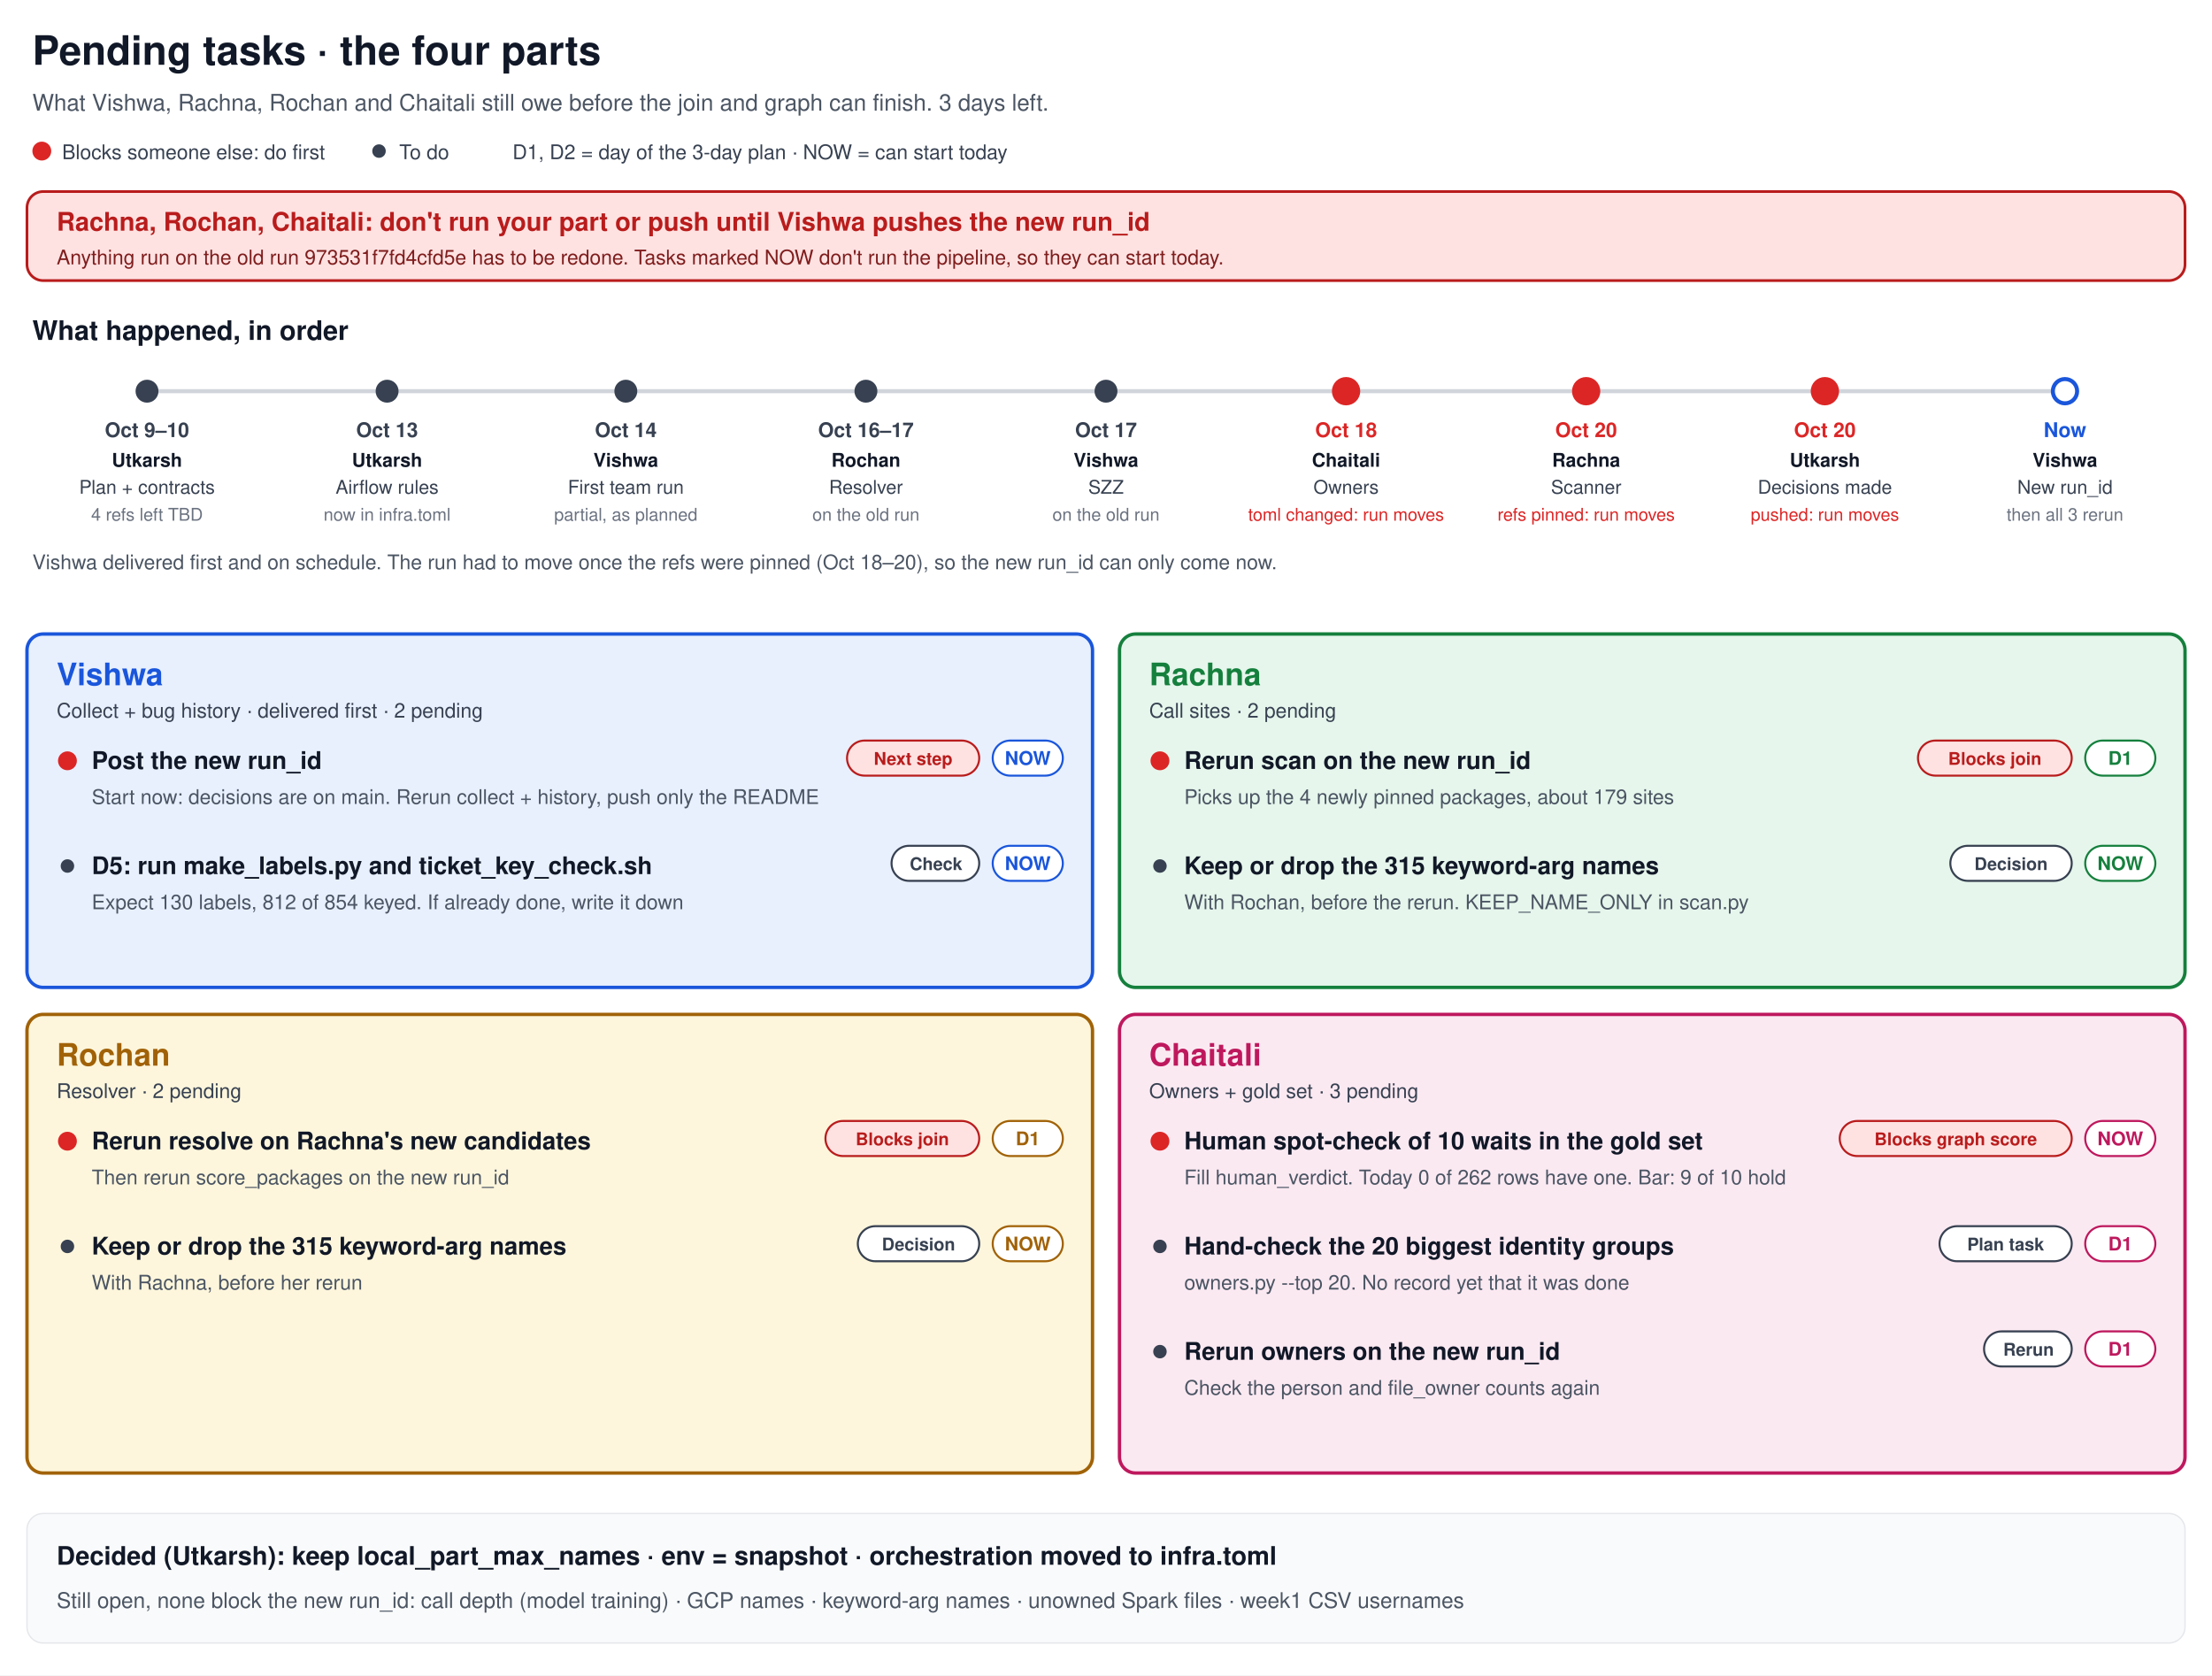
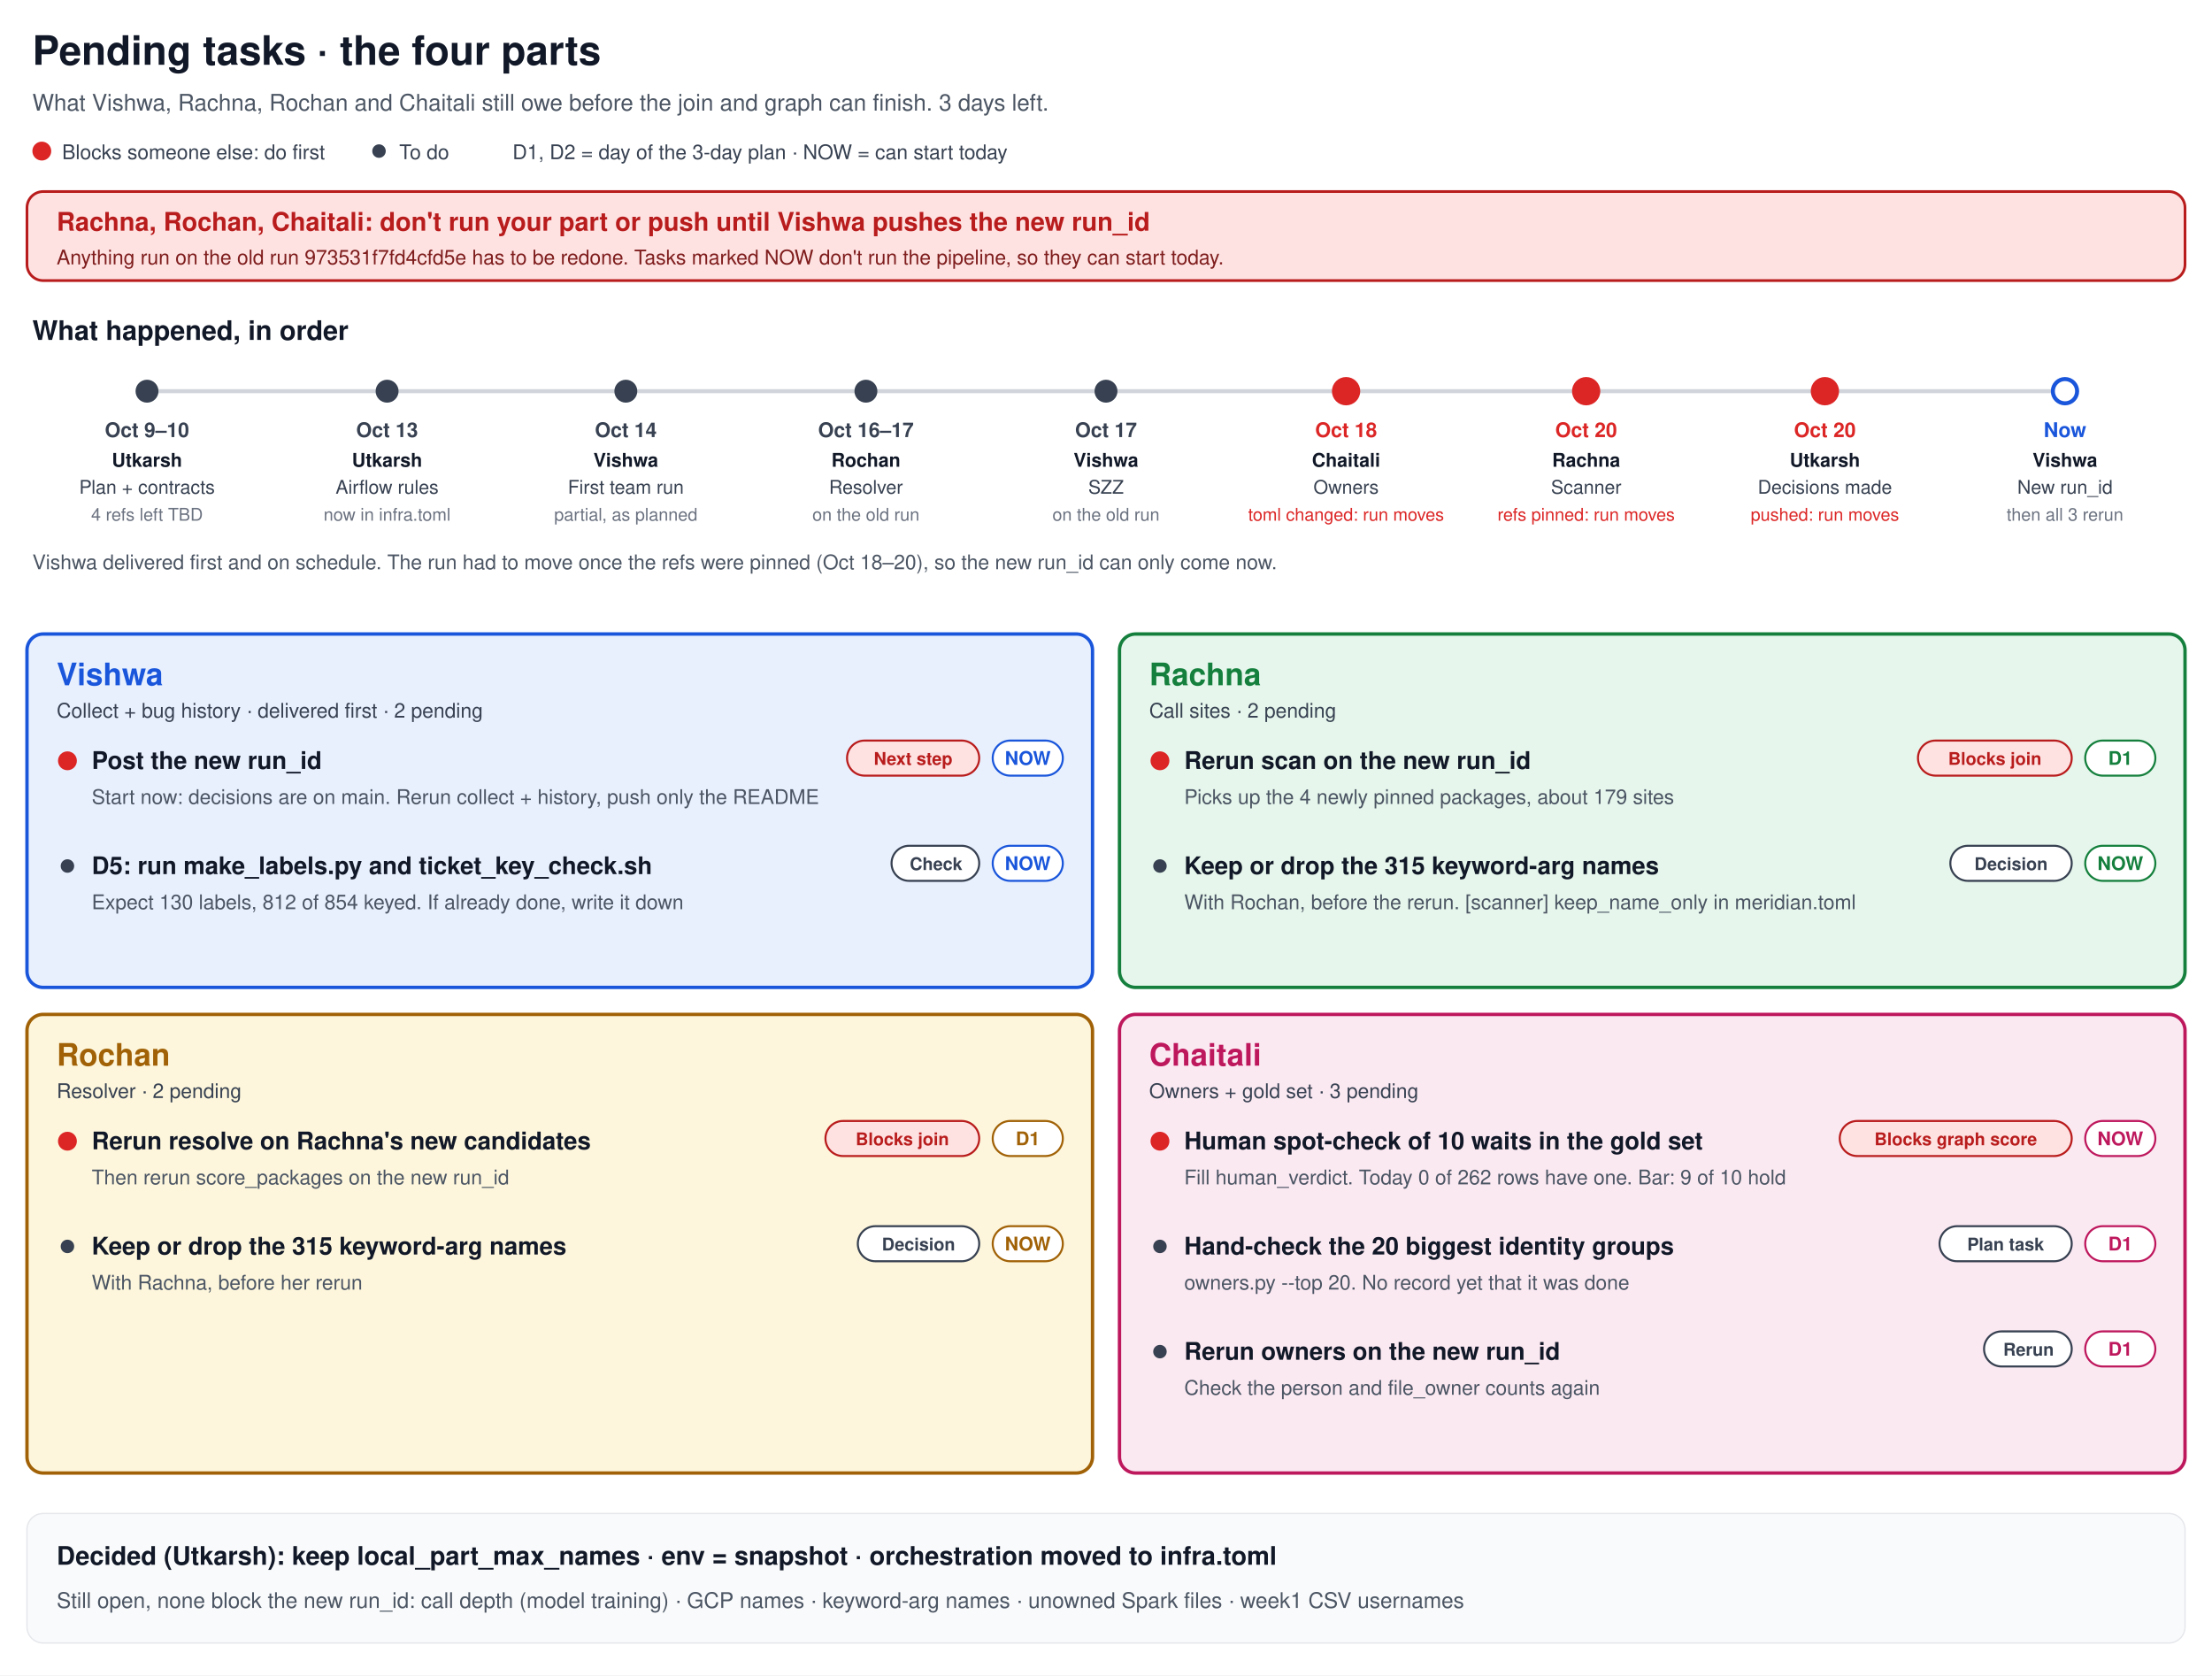
<svg xmlns="http://www.w3.org/2000/svg" width="1640" height="1242" viewBox="0 0 1640 1242" font-family="-apple-system, 'Segoe UI', Helvetica, Arial, sans-serif">
  <rect width="1640" height="1242" fill="#fff" />
  <text x="24" y="48" font-size="30" font-weight="700" fill="#111827">Pending tasks · the four parts</text>
  <text x="24" y="82" font-size="17" fill="#4b5563">What Vishwa, Rachna, Rochan and Chaitali still owe before the join and graph can finish. 3 days left.</text>
  <circle cx="31" cy="112" r="7" fill="#dc2626" />
  <text x="46" y="118" font-size="15" fill="#374151">Blocks someone else: do first</text>
  <circle cx="281" cy="112" r="5" fill="#374151" />
  <text x="296" y="118" font-size="15" fill="#374151">To do</text>
  <text x="380" y="118" font-size="15" fill="#374151">D1, D2 = day of the 3-day plan · NOW = can start today</text>
  <rect x="20" y="142" width="1600" height="66" rx="12" fill="#fee2e2" stroke="#b91c1c" stroke-width="2" />
  <text x="42" y="171" font-size="19" font-weight="700" fill="#b91c1c">Rachna, Rochan, Chaitali: don't run your part or push until Vishwa pushes the new run_id</text>
  <text x="42" y="196" font-size="15" fill="#7f1d1d">Anything run on the old run 973531f7fd4cfd5e has to be redone. Tasks marked NOW don't run the pipeline, so they can start today.</text>
  <text x="24" y="252" font-size="20" font-weight="700" fill="#111827">What happened, in order</text>
  <line x1="109" y1="290" x2="1531" y2="290" stroke="#d1d5db" stroke-width="3" />
  <circle cx="109" cy="290" r="7" fill="#374151" stroke="#374151" stroke-width="3" />
  <text x="109" y="324" font-size="15" font-weight="700" text-anchor="middle" fill="#374151">Oct 9–10</text>
  <text x="109" y="346" font-size="14" font-weight="600" text-anchor="middle" fill="#111827">Utkarsh</text>
  <text x="109" y="366" font-size="14" text-anchor="middle" fill="#374151">Plan + contracts</text>
  <text x="109" y="386" font-size="13" text-anchor="middle" fill="#6b7280">4 refs left TBD</text>
  <circle cx="287" cy="290" r="7" fill="#374151" stroke="#374151" stroke-width="3" />
  <text x="287" y="324" font-size="15" font-weight="700" text-anchor="middle" fill="#374151">Oct 13</text>
  <text x="287" y="346" font-size="14" font-weight="600" text-anchor="middle" fill="#111827">Utkarsh</text>
  <text x="287" y="366" font-size="14" text-anchor="middle" fill="#374151">Airflow rules</text>
  <text x="287" y="386" font-size="13" text-anchor="middle" fill="#6b7280">now in infra.toml</text>
  <circle cx="464" cy="290" r="7" fill="#374151" stroke="#374151" stroke-width="3" />
  <text x="464" y="324" font-size="15" font-weight="700" text-anchor="middle" fill="#374151">Oct 14</text>
  <text x="464" y="346" font-size="14" font-weight="600" text-anchor="middle" fill="#111827">Vishwa</text>
  <text x="464" y="366" font-size="14" text-anchor="middle" fill="#374151">First team run</text>
  <text x="464" y="386" font-size="13" text-anchor="middle" fill="#6b7280">partial, as planned</text>
  <circle cx="642" cy="290" r="7" fill="#374151" stroke="#374151" stroke-width="3" />
  <text x="642" y="324" font-size="15" font-weight="700" text-anchor="middle" fill="#374151">Oct 16–17</text>
  <text x="642" y="346" font-size="14" font-weight="600" text-anchor="middle" fill="#111827">Rochan</text>
  <text x="642" y="366" font-size="14" text-anchor="middle" fill="#374151">Resolver</text>
  <text x="642" y="386" font-size="13" text-anchor="middle" fill="#6b7280">on the old run</text>
  <circle cx="820" cy="290" r="7" fill="#374151" stroke="#374151" stroke-width="3" />
  <text x="820" y="324" font-size="15" font-weight="700" text-anchor="middle" fill="#374151">Oct 17</text>
  <text x="820" y="346" font-size="14" font-weight="600" text-anchor="middle" fill="#111827">Vishwa</text>
  <text x="820" y="366" font-size="14" text-anchor="middle" fill="#374151">SZZ</text>
  <text x="820" y="386" font-size="13" text-anchor="middle" fill="#6b7280">on the old run</text>
  <circle cx="998" cy="290" r="9" fill="#dc2626" stroke="#dc2626" stroke-width="3" />
  <text x="998" y="324" font-size="15" font-weight="700" text-anchor="middle" fill="#dc2626">Oct 18</text>
  <text x="998" y="346" font-size="14" font-weight="600" text-anchor="middle" fill="#111827">Chaitali</text>
  <text x="998" y="366" font-size="14" text-anchor="middle" fill="#374151">Owners</text>
  <text x="998" y="386" font-size="13" text-anchor="middle" fill="#dc2626">toml changed: run moves</text>
  <circle cx="1176" cy="290" r="9" fill="#dc2626" stroke="#dc2626" stroke-width="3" />
  <text x="1176" y="324" font-size="15" font-weight="700" text-anchor="middle" fill="#dc2626">Oct 20</text>
  <text x="1176" y="346" font-size="14" font-weight="600" text-anchor="middle" fill="#111827">Rachna</text>
  <text x="1176" y="366" font-size="14" text-anchor="middle" fill="#374151">Scanner</text>
  <text x="1176" y="386" font-size="13" text-anchor="middle" fill="#dc2626">refs pinned: run moves</text>
  <circle cx="1353" cy="290" r="9" fill="#dc2626" stroke="#dc2626" stroke-width="3" />
  <text x="1353" y="324" font-size="15" font-weight="700" text-anchor="middle" fill="#dc2626">Oct 20</text>
  <text x="1353" y="346" font-size="14" font-weight="600" text-anchor="middle" fill="#111827">Utkarsh</text>
  <text x="1353" y="366" font-size="14" text-anchor="middle" fill="#374151">Decisions made</text>
  <text x="1353" y="386" font-size="13" text-anchor="middle" fill="#dc2626">pushed: run moves</text>
  <circle cx="1531" cy="290" r="9" fill="#fff" stroke="#1a56db" stroke-width="3" />
  <text x="1531" y="324" font-size="15" font-weight="700" text-anchor="middle" fill="#1a56db">Now</text>
  <text x="1531" y="346" font-size="14" font-weight="600" text-anchor="middle" fill="#111827">Vishwa</text>
  <text x="1531" y="366" font-size="14" text-anchor="middle" fill="#374151">New run_id</text>
  <text x="1531" y="386" font-size="13" text-anchor="middle" fill="#6b7280">then all 3 rerun</text>
  <text x="24" y="422" font-size="15" fill="#4b5563">Vishwa delivered first and on schedule. The run had to move once the refs were pinned (Oct 18–20), so the new run_id can only come now.</text>
  <rect x="20" y="470" width="790" height="262" rx="12" fill="#e8f0fe" stroke="#1a56db" stroke-width="2.5" />
  <text x="42" y="508" font-size="23" font-weight="700" fill="#1a56db">Vishwa</text>
  <text x="42" y="532" font-size="15" fill="#374151">Collect + bug history · delivered first · 2 pending</text>
  <circle cx="50" cy="564" r="7" fill="#dc2626" />
  <text x="68" y="570" font-size="18" font-weight="600" fill="#111827">Post the new run_id</text>
  <text x="68" y="596" font-size="15" fill="#4b5563">Start now: decisions are on main. Rerun collect + history, push only the README</text>
  <rect x="628" y="549" width="98" height="26" rx="13" fill="#fee2e2" stroke="#b91c1c" stroke-width="1.5" />
  <text x="677" y="567" font-size="13" font-weight="700" text-anchor="middle" fill="#b91c1c">Next step</text>
  <rect x="736" y="549" width="52" height="26" rx="13" fill="#fff" stroke="#1a56db" stroke-width="1.5" />
  <text x="762" y="567" font-size="14" font-weight="700" text-anchor="middle" fill="#1a56db">NOW</text>
  <circle cx="50" cy="642" r="5" fill="#374151" />
  <text x="68" y="648" font-size="18" font-weight="600" fill="#111827">D5: run make_labels.py and ticket_key_check.sh</text>
  <text x="68" y="674" font-size="15" fill="#4b5563">Expect 130 labels, 812 of 854 keyed. If already done, write it down</text>
  <rect x="661" y="627" width="65" height="26" rx="13" fill="#fff" stroke="#374151" stroke-width="1.5" />
  <text x="694" y="645" font-size="13" font-weight="700" text-anchor="middle" fill="#374151">Check</text>
  <rect x="736" y="627" width="52" height="26" rx="13" fill="#fff" stroke="#1a56db" stroke-width="1.5" />
  <text x="762" y="645" font-size="14" font-weight="700" text-anchor="middle" fill="#1a56db">NOW</text>
  <rect x="830" y="470" width="790" height="262" rx="12" fill="#e6f6ec" stroke="#15803d" stroke-width="2.5" />
  <text x="852" y="508" font-size="23" font-weight="700" fill="#15803d">Rachna</text>
  <text x="852" y="532" font-size="15" fill="#374151">Call sites · 2 pending</text>
  <circle cx="860" cy="564" r="7" fill="#dc2626" />
  <text x="878" y="570" font-size="18" font-weight="600" fill="#111827">Rerun scan on the new run_id</text>
  <text x="878" y="596" font-size="15" fill="#4b5563">Picks up the 4 newly pinned packages, about 179 sites</text>
  <rect x="1422" y="549" width="114" height="26" rx="13" fill="#fee2e2" stroke="#b91c1c" stroke-width="1.5" />
  <text x="1479" y="567" font-size="13" font-weight="700" text-anchor="middle" fill="#b91c1c">Blocks join</text>
  <rect x="1546" y="549" width="52" height="26" rx="13" fill="#fff" stroke="#15803d" stroke-width="1.5" />
  <text x="1572" y="567" font-size="14" font-weight="700" text-anchor="middle" fill="#15803d">D1</text>
  <circle cx="860" cy="642" r="5" fill="#374151" />
  <text x="878" y="648" font-size="18" font-weight="600" fill="#111827">Keep or drop the 315 keyword-arg names</text>
-   <text x="878" y="674" font-size="15" fill="#4b5563">With Rochan, before the rerun. KEEP_NAME_ONLY in scan.py</text>
+   <text x="878" y="674" font-size="15" fill="#4b5563">With Rochan, before the rerun. [scanner] keep_name_only in meridian.toml</text>
  <rect x="1446" y="627" width="90" height="26" rx="13" fill="#fff" stroke="#374151" stroke-width="1.5" />
  <text x="1491" y="645" font-size="13" font-weight="700" text-anchor="middle" fill="#374151">Decision</text>
  <rect x="1546" y="627" width="52" height="26" rx="13" fill="#fff" stroke="#15803d" stroke-width="1.5" />
  <text x="1572" y="645" font-size="14" font-weight="700" text-anchor="middle" fill="#15803d">NOW</text>
  <rect x="20" y="752" width="790" height="340" rx="12" fill="#fdf6dc" stroke="#a16207" stroke-width="2.5" />
  <text x="42" y="790" font-size="23" font-weight="700" fill="#a16207">Rochan</text>
  <text x="42" y="814" font-size="15" fill="#374151">Resolver · 2 pending</text>
  <circle cx="50" cy="846" r="7" fill="#dc2626" />
  <text x="68" y="852" font-size="18" font-weight="600" fill="#111827">Rerun resolve on Rachna's new candidates</text>
  <text x="68" y="878" font-size="15" fill="#4b5563">Then rerun score_packages on the new run_id</text>
  <rect x="612" y="831" width="114" height="26" rx="13" fill="#fee2e2" stroke="#b91c1c" stroke-width="1.5" />
  <text x="669" y="849" font-size="13" font-weight="700" text-anchor="middle" fill="#b91c1c">Blocks join</text>
  <rect x="736" y="831" width="52" height="26" rx="13" fill="#fff" stroke="#a16207" stroke-width="1.5" />
  <text x="762" y="849" font-size="14" font-weight="700" text-anchor="middle" fill="#a16207">D1</text>
  <circle cx="50" cy="924" r="5" fill="#374151" />
  <text x="68" y="930" font-size="18" font-weight="600" fill="#111827">Keep or drop the 315 keyword-arg names</text>
  <text x="68" y="956" font-size="15" fill="#4b5563">With Rachna, before her rerun</text>
  <rect x="636" y="909" width="90" height="26" rx="13" fill="#fff" stroke="#374151" stroke-width="1.5" />
  <text x="681" y="927" font-size="13" font-weight="700" text-anchor="middle" fill="#374151">Decision</text>
  <rect x="736" y="909" width="52" height="26" rx="13" fill="#fff" stroke="#a16207" stroke-width="1.5" />
  <text x="762" y="927" font-size="14" font-weight="700" text-anchor="middle" fill="#a16207">NOW</text>
  <rect x="830" y="752" width="790" height="340" rx="12" fill="#fbe9f2" stroke="#be185d" stroke-width="2.5" />
  <text x="852" y="790" font-size="23" font-weight="700" fill="#be185d">Chaitali</text>
  <text x="852" y="814" font-size="15" fill="#374151">Owners + gold set · 3 pending</text>
  <circle cx="860" cy="846" r="7" fill="#dc2626" />
  <text x="878" y="852" font-size="18" font-weight="600" fill="#111827">Human spot-check of 10 waits in the gold set</text>
  <text x="878" y="878" font-size="15" fill="#4b5563">Fill human_verdict. Today 0 of 262 rows have one. Bar: 9 of 10 hold</text>
  <rect x="1364" y="831" width="172" height="26" rx="13" fill="#fee2e2" stroke="#b91c1c" stroke-width="1.5" />
  <text x="1450" y="849" font-size="13" font-weight="700" text-anchor="middle" fill="#b91c1c">Blocks graph score</text>
  <rect x="1546" y="831" width="52" height="26" rx="13" fill="#fff" stroke="#be185d" stroke-width="1.5" />
  <text x="1572" y="849" font-size="14" font-weight="700" text-anchor="middle" fill="#be185d">NOW</text>
  <circle cx="860" cy="924" r="5" fill="#374151" />
  <text x="878" y="930" font-size="18" font-weight="600" fill="#111827">Hand-check the 20 biggest identity groups</text>
  <text x="878" y="956" font-size="15" fill="#4b5563">owners.py --top 20. No record yet that it was done</text>
  <rect x="1438" y="909" width="98" height="26" rx="13" fill="#fff" stroke="#374151" stroke-width="1.5" />
  <text x="1487" y="927" font-size="13" font-weight="700" text-anchor="middle" fill="#374151">Plan task</text>
  <rect x="1546" y="909" width="52" height="26" rx="13" fill="#fff" stroke="#be185d" stroke-width="1.5" />
  <text x="1572" y="927" font-size="14" font-weight="700" text-anchor="middle" fill="#be185d">D1</text>
  <circle cx="860" cy="1002" r="5" fill="#374151" />
  <text x="878" y="1008" font-size="18" font-weight="600" fill="#111827">Rerun owners on the new run_id</text>
  <text x="878" y="1034" font-size="15" fill="#4b5563">Check the person and file_owner counts again</text>
  <rect x="1471" y="987" width="65" height="26" rx="13" fill="#fff" stroke="#374151" stroke-width="1.5" />
  <text x="1504" y="1005" font-size="13" font-weight="700" text-anchor="middle" fill="#374151">Rerun</text>
  <rect x="1546" y="987" width="52" height="26" rx="13" fill="#fff" stroke="#be185d" stroke-width="1.5" />
  <text x="1572" y="1005" font-size="14" font-weight="700" text-anchor="middle" fill="#be185d">D1</text>
  <rect x="20" y="1122" width="1600" height="96" rx="12" fill="#f9fafb" stroke="#e5e7eb" />
  <text x="42" y="1160" font-size="19" font-weight="700" fill="#111827">Decided (Utkarsh): keep local_part_max_names · env = snapshot · orchestration moved to infra.toml</text>
  <text x="42" y="1192" font-size="16" fill="#4b5563">Still open, none block the new run_id: call depth (model training) · GCP names · keyword-arg names · unowned Spark files · week1 CSV usernames</text>
</svg>
